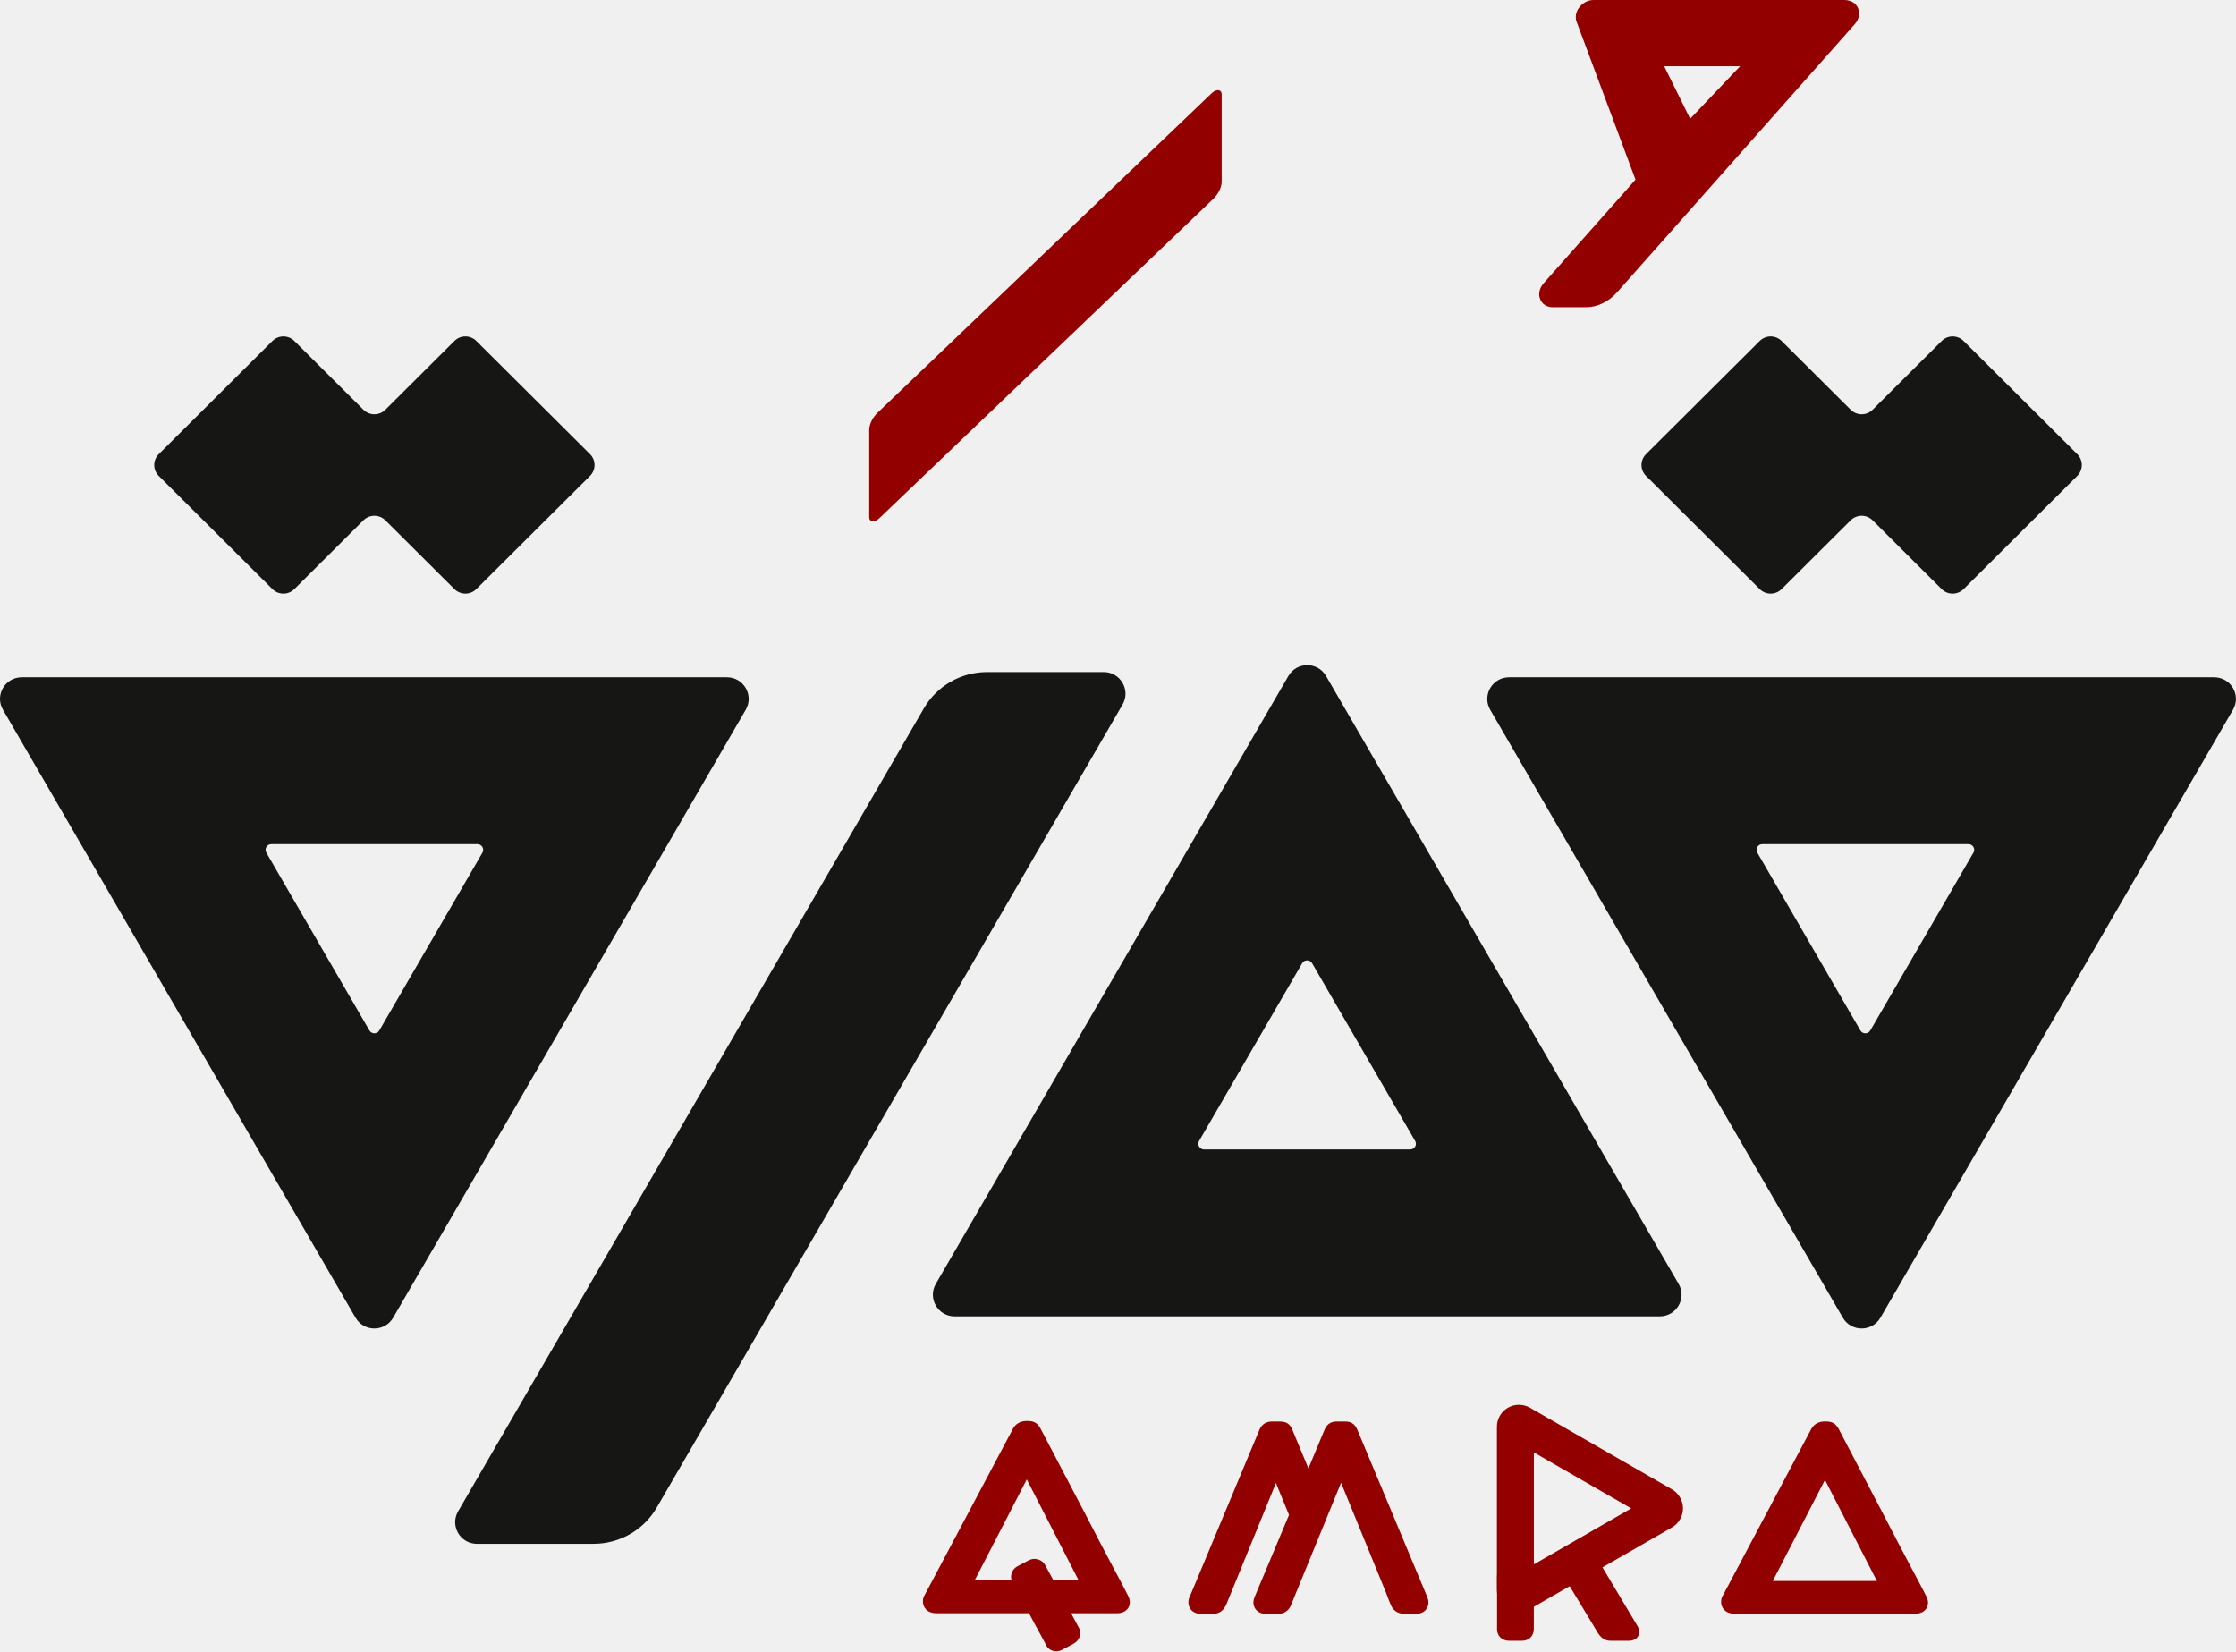
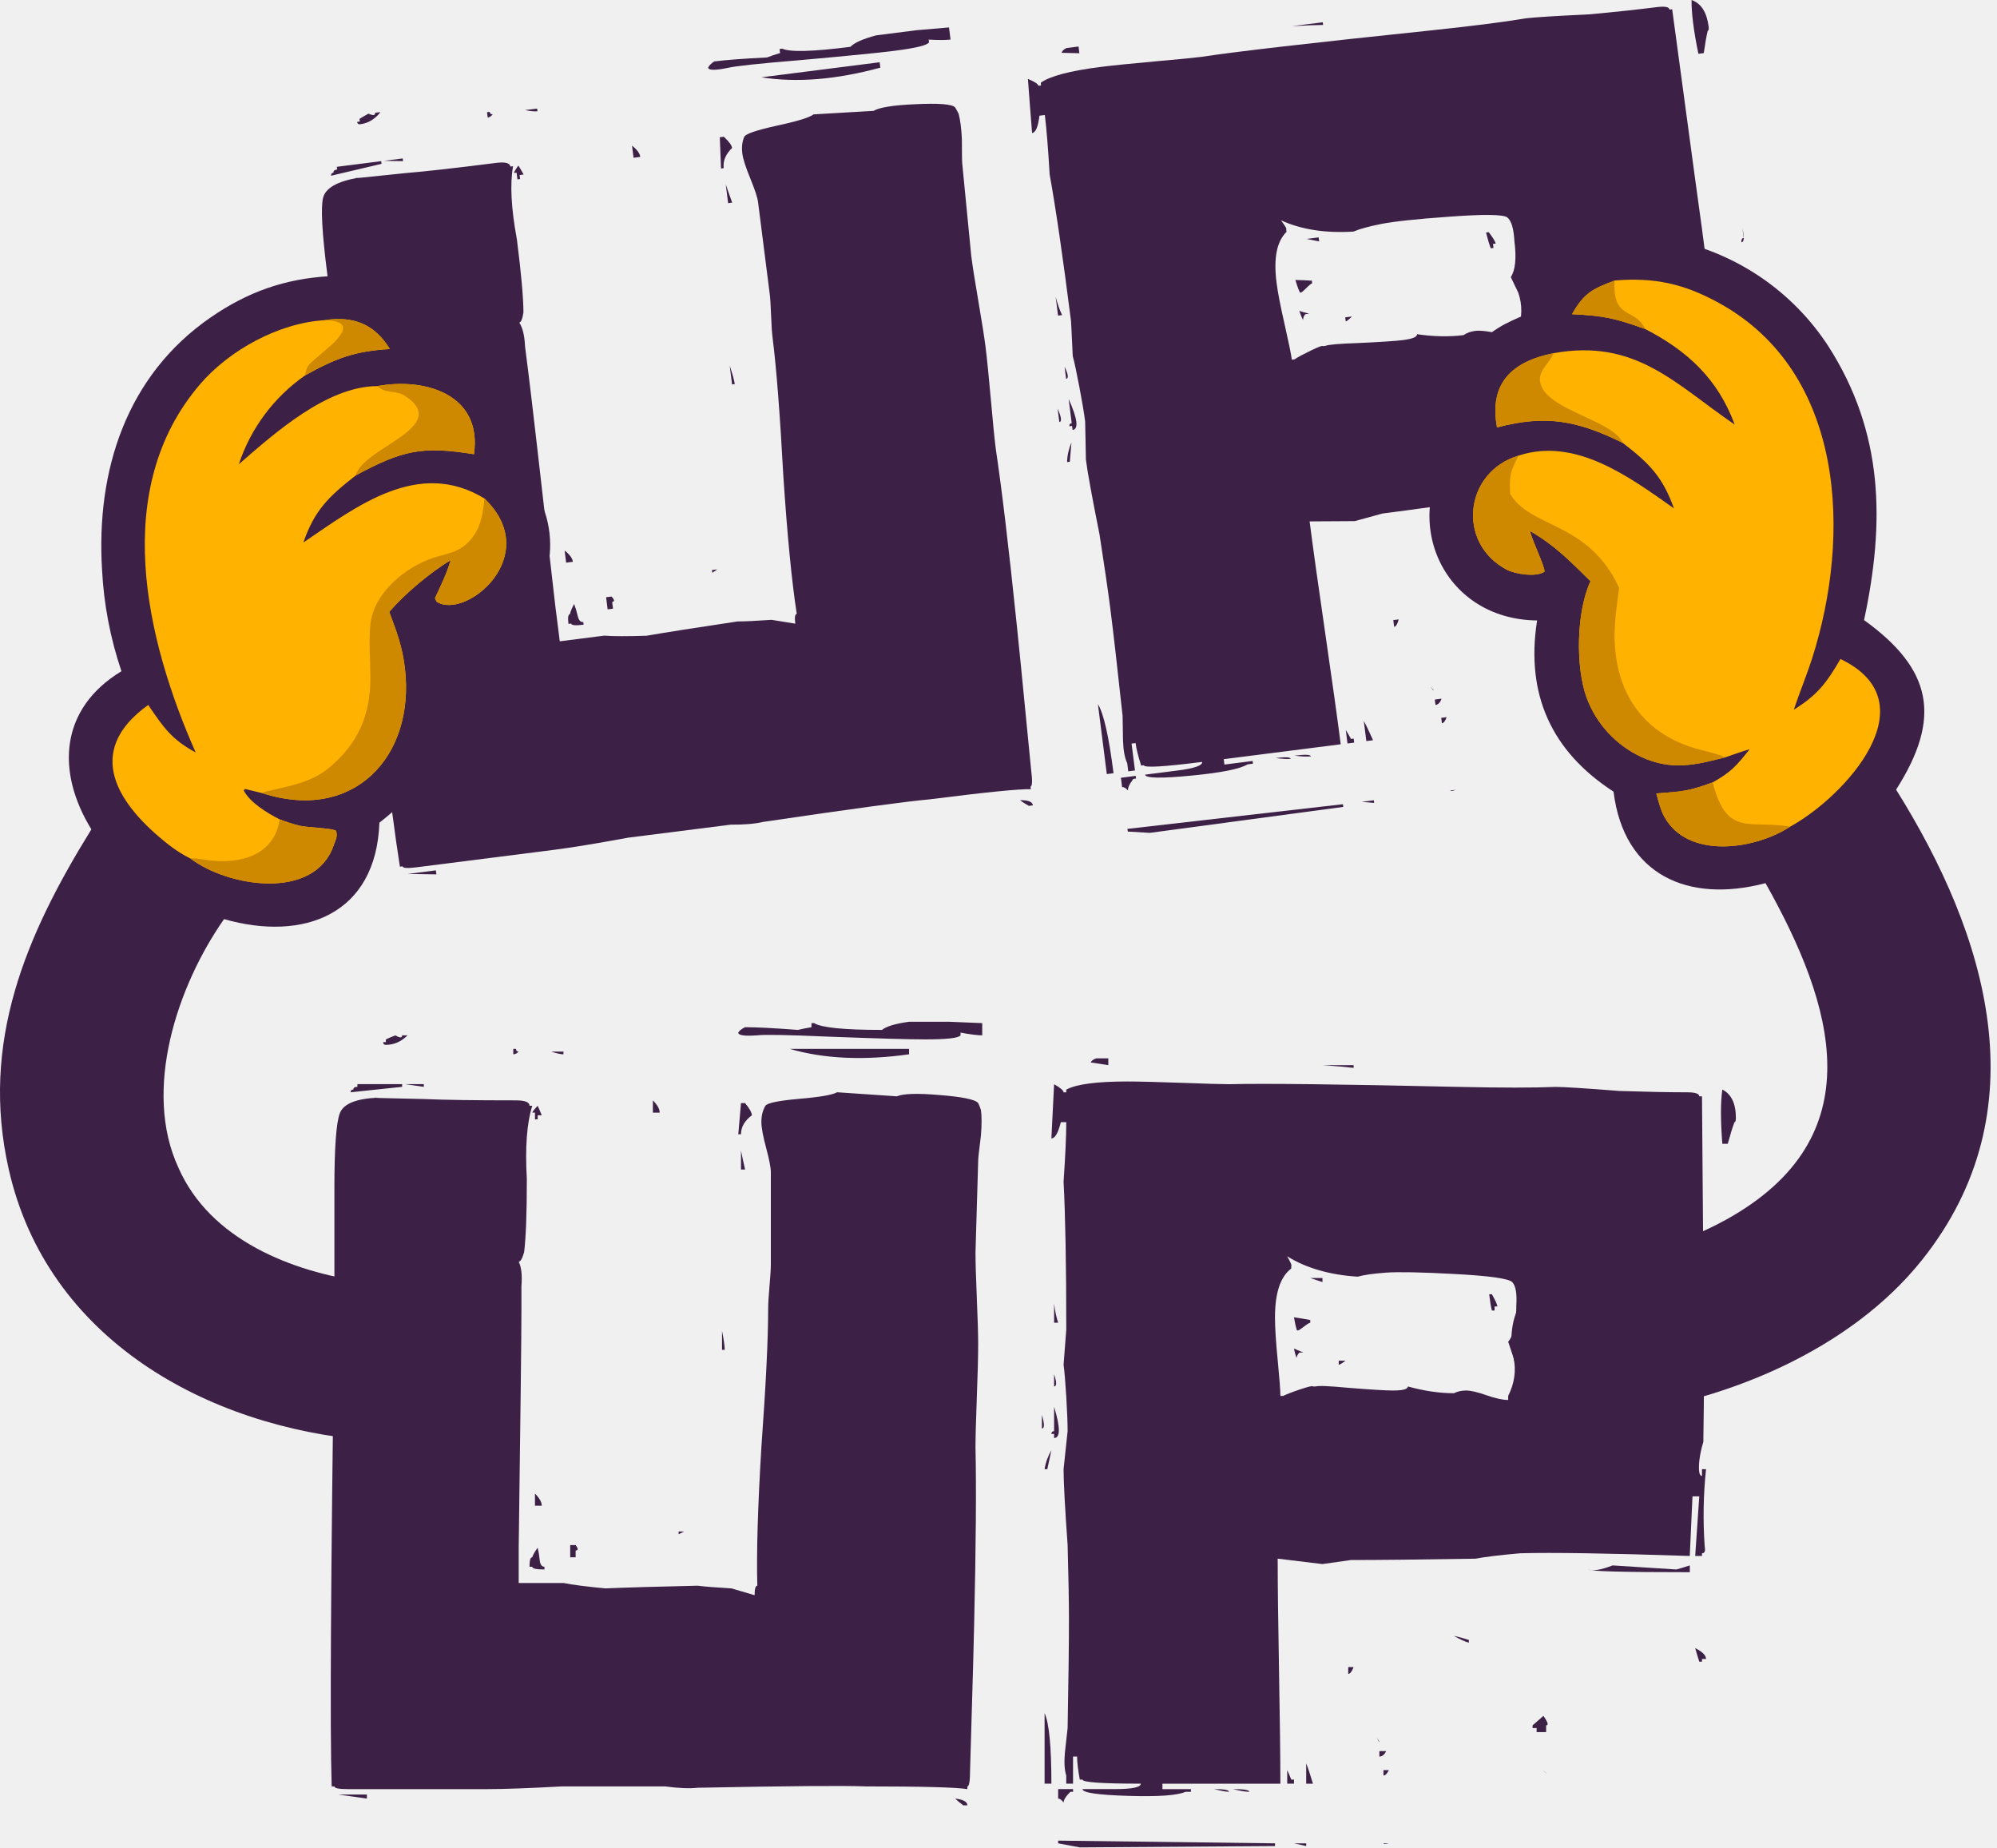
- <svg xmlns="http://www.w3.org/2000/svg" width="130" height="96" viewBox="0 0 130 96" fill="none">
-   <g clip-path="url(#clip0_1_2)">
-     <path d="M108.047 0.531C107.968 0.294 107.779 0.116 107.534 0.049C107.443 0.015 107.352 0 107.258 0H92.645C92.335 0 92.027 0.159 91.821 0.425C91.636 0.664 91.572 0.95 91.642 1.21L95.089 10.444L89.745 16.469C89.492 16.755 89.42 17.121 89.558 17.425C89.679 17.694 89.949 17.861 90.264 17.861H92.222C92.864 17.861 93.533 17.539 94.009 17L107.832 1.409C108.064 1.148 108.144 0.821 108.047 0.531ZM101.169 3.851L98.265 6.905L96.756 3.851H101.169Z" fill="#930000" />
-     <path d="M50.536 30.062V24.99C50.536 24.669 50.729 24.273 51.029 23.988L70.445 5.421C70.722 5.156 71.028 5.192 71.028 5.493V10.564C71.028 10.886 70.834 11.281 70.535 11.567L51.118 30.134C50.842 30.398 50.536 30.362 50.536 30.062Z" fill="#930000" />
-     <path d="M128.734 39.376H87.737C86.762 39.376 86.155 40.423 86.639 41.263L107.139 76.606C107.624 77.445 108.841 77.445 109.328 76.606L129.826 41.263C130.312 40.423 129.707 39.376 128.732 39.376H128.734ZM114.733 49.575L108.739 59.91C108.61 60.13 108.291 60.13 108.163 59.91L102.172 49.575C102.042 49.355 102.202 49.078 102.461 49.078H114.448C114.703 49.078 114.862 49.355 114.737 49.575H114.733Z" fill="#161614" />
-     <path d="M42.263 39.376H1.266C0.291 39.376 -0.317 40.423 0.172 41.263L20.67 76.606C21.157 77.445 22.372 77.445 22.859 76.606L43.357 41.263C43.843 40.423 43.238 39.376 42.263 39.376ZM28.047 49.575L22.053 59.91C21.924 60.13 21.605 60.13 21.478 59.91L15.486 49.575C15.357 49.355 15.516 49.078 15.775 49.078H27.758C28.015 49.078 28.174 49.355 28.049 49.575H28.047Z" fill="#161614" />
-     <path d="M77.095 39.3C76.609 38.461 75.391 38.461 74.907 39.3L54.407 74.643C53.922 75.483 54.53 76.53 55.501 76.53H96.499C97.472 76.53 98.082 75.483 97.594 74.643L77.095 39.3ZM81.99 66.828H70.003C69.749 66.828 69.587 66.551 69.715 66.331L75.708 56C75.833 55.778 76.156 55.778 76.284 56L82.275 66.331C82.405 66.551 82.245 66.828 81.986 66.828H81.99Z" fill="#161614" />
-     <path d="M102.308 34.248C102.661 34.599 103.23 34.599 103.583 34.248L107.598 30.25C107.951 29.899 108.52 29.899 108.873 30.25L112.888 34.248C113.241 34.599 113.811 34.599 114.163 34.248L120.771 27.67C121.123 27.319 121.123 26.752 120.771 26.401L114.163 19.823C113.811 19.472 113.241 19.472 112.888 19.823L108.873 23.821C108.52 24.172 107.951 24.172 107.598 23.821L103.583 19.823C103.23 19.472 102.661 19.472 102.308 19.823L95.701 26.401C95.348 26.752 95.348 27.319 95.701 27.67L102.308 34.248Z" fill="#161614" />
-     <path d="M15.839 34.248C16.192 34.599 16.761 34.599 17.114 34.248L21.129 30.25C21.482 29.899 22.051 29.899 22.404 30.25L26.419 34.248C26.772 34.599 27.341 34.599 27.694 34.248L34.302 27.67C34.654 27.319 34.654 26.752 34.302 26.401L27.694 19.823C27.341 19.472 26.772 19.472 26.419 19.823L22.404 23.821C22.051 24.172 21.482 24.172 21.129 23.821L17.114 19.823C16.761 19.472 16.192 19.472 15.839 19.823L9.231 26.401C8.879 26.752 8.879 27.319 9.231 27.67L15.839 34.248Z" fill="#161614" />
-     <path d="M64.171 39.072H57.388C55.873 39.072 54.473 39.875 53.714 41.182L26.634 87.866C26.147 88.706 26.755 89.754 27.728 89.754H34.512C36.027 89.754 37.427 88.951 38.185 87.644L65.266 40.96C65.752 40.121 65.144 39.072 64.171 39.072Z" fill="#161614" />
-     <path d="M62.782 95.12C62.722 95.317 62.595 95.469 62.408 95.566L61.766 95.909C61.537 96.034 61.335 96.011 61.206 95.972C61.061 95.928 60.94 95.837 60.857 95.715L60.81 95.628C60.802 95.613 60.797 95.598 60.789 95.579L60.285 94.642C60.285 94.642 60.283 94.642 60.281 94.642L59.253 92.73C59.253 92.73 59.257 92.73 59.259 92.73L58.875 92.003C58.781 91.85 58.756 91.66 58.811 91.478C58.866 91.294 58.985 91.148 59.157 91.057L59.803 90.717C59.973 90.624 60.164 90.605 60.349 90.662C60.581 90.732 60.7 90.876 60.764 90.987L61.161 91.724L62.189 93.635L62.759 94.697C62.827 94.875 62.809 95.023 62.78 95.122L62.782 95.12Z" fill="#930000" />
-     <path d="M78.91 83.118C78.838 82.93 78.729 82.798 78.578 82.722C78.472 82.669 78.347 82.644 78.196 82.644H77.737C77.584 82.644 77.459 82.669 77.35 82.724C77.216 82.792 77.112 82.906 77.023 83.086L76.071 85.372L75.124 83.094C75.09 83.018 74.988 82.788 74.741 82.695C74.646 82.661 74.539 82.644 74.406 82.644H73.947C73.626 82.644 73.367 82.805 73.237 83.09L69.175 92.821C69.12 92.921 69.094 93.033 69.094 93.166C69.094 93.481 69.319 93.822 69.81 93.822H70.543C70.704 93.822 70.849 93.781 70.97 93.699C71.081 93.625 71.172 93.521 71.246 93.38C71.295 93.289 71.344 93.177 71.393 93.045C71.435 92.935 71.493 92.794 71.569 92.614L74.183 86.216C74.246 86.375 74.308 86.531 74.372 86.686C74.559 87.147 74.75 87.61 74.943 88.075L72.927 92.885C72.889 92.993 72.872 93.081 72.872 93.166C72.872 93.481 73.097 93.822 73.588 93.822H74.321C74.474 93.822 74.614 93.786 74.735 93.712C74.865 93.635 74.969 93.515 75.043 93.358C75.081 93.278 75.124 93.174 75.173 93.043C75.213 92.933 75.27 92.792 75.347 92.612L77.969 86.204L80.584 92.597C80.724 92.976 80.822 93.227 80.886 93.361C81.019 93.648 81.291 93.82 81.617 93.82H82.35C82.832 93.82 83.051 93.479 83.051 93.164C83.051 93.081 83.034 92.993 82.993 92.876L78.912 83.116L78.91 83.118Z" fill="#930000" />
-     <path d="M87.036 94.706C87.036 95.11 87.325 95.391 87.74 95.391H88.487C88.893 95.391 89.176 95.11 89.176 94.706V91.586H87.038V94.706H87.036Z" fill="#930000" />
-     <path d="M92.958 90.768L90.882 91.588L92.921 94.968C92.981 95.057 93.051 95.137 93.128 95.207C93.263 95.327 93.436 95.391 93.629 95.391H94.706C95.182 95.391 95.307 95.055 95.307 94.877C95.307 94.754 95.263 94.648 95.208 94.541L92.953 90.766L92.958 90.768Z" fill="#930000" />
-     <path d="M112.07 93.007C112.056 92.948 112.032 92.885 111.99 92.796C111.739 92.303 111.469 91.791 111.191 91.275C110.949 90.818 110.675 90.3 110.371 89.721C110.067 89.141 109.759 88.549 109.444 87.936C108.695 86.508 107.849 84.89 106.889 83.056C106.806 82.919 106.723 82.824 106.629 82.76C106.508 82.678 106.362 82.642 106.139 82.642H106.086C105.741 82.642 105.465 82.796 105.306 83.078L100.171 92.754C100.098 92.859 100.064 92.988 100.064 93.134C100.064 93.449 100.275 93.82 100.865 93.82H111.327C111.892 93.82 112.094 93.475 112.094 93.179C112.094 93.124 112.087 93.067 112.073 93.005L112.07 93.007ZM103.069 91.914L106.103 86.038L109.122 91.914H103.066H103.069Z" fill="#930000" />
-     <path d="M65.665 92.98C65.65 92.921 65.627 92.857 65.584 92.768C65.334 92.276 65.064 91.764 64.785 91.248C64.543 90.791 64.269 90.273 63.965 89.693C63.661 89.114 63.353 88.522 63.039 87.908C62.289 86.481 61.443 84.863 60.483 83.029C60.4 82.891 60.317 82.796 60.224 82.733C60.103 82.65 59.956 82.614 59.733 82.614H59.68C59.336 82.614 59.06 82.769 58.9 83.05L53.765 92.726C53.693 92.832 53.659 92.961 53.659 93.107C53.659 93.422 53.869 93.792 54.46 93.792H64.921C65.487 93.792 65.688 93.447 65.688 93.151C65.688 93.096 65.682 93.039 65.667 92.978L65.665 92.98ZM56.663 91.884L59.697 86.009L62.716 91.884H56.661H56.663Z" fill="#930000" />
-     <path d="M88.313 93.714C88.092 93.714 87.871 93.657 87.672 93.544C87.276 93.318 87.03 92.893 87.03 92.438V82.949C87.03 82.494 87.276 82.071 87.669 81.843C88.065 81.614 88.555 81.616 88.951 81.843L97.207 86.588C97.602 86.817 97.848 87.24 97.848 87.695C97.848 88.149 97.602 88.572 97.207 88.801L88.953 93.544C88.755 93.659 88.534 93.716 88.311 93.716L88.313 93.714ZM89.178 84.44V90.95L94.84 87.695L89.178 84.44Z" fill="#930000" />
-   </g>
-   <defs>
-     <clipPath id="clip0_1_2">
-       <rect width="130" height="96" fill="white" />
-     </clipPath>
-   </defs>
+ <svg xmlns="http://www.w3.org/2000/svg" width="307" height="284" viewBox="0 0 307 284" fill="none">
+   <path d="M128.708 167.881L137.875 168.503C138.844 168.086 141.002 168.016 144.336 168.297C147.945 168.578 149.963 168.995 150.38 169.547C150.516 169.828 150.656 170.17 150.797 170.586C150.932 171.56 150.932 172.881 150.797 174.547C150.516 176.771 150.38 178.021 150.38 178.297C150.099 187.881 149.963 192.61 149.963 192.47C149.963 194.001 150.034 196.36 150.169 199.553C150.305 202.751 150.375 205.11 150.375 206.637C150.375 208.444 150.305 211.155 150.169 214.764C150.029 218.379 149.963 220.944 149.963 222.475C150.099 228.59 150.034 237.616 149.758 249.564C149.758 250.398 149.552 257.898 149.13 272.07C149.13 273.737 148.99 274.57 148.713 274.57V274.987C147.047 274.71 141.836 274.57 133.086 274.57C129.752 274.434 121.137 274.505 107.247 274.776C105.997 274.916 104.33 274.846 102.246 274.57H86.413C81.272 274.851 77.452 274.987 74.952 274.987H53.49C52.1 274.987 51.407 274.851 51.407 274.57H50.99C50.709 265.96 50.85 241.994 51.407 202.681V182.675C51.407 176.425 51.683 172.569 52.24 171.109C52.792 169.653 54.74 168.855 58.074 168.714C56.266 168.714 58.626 168.784 65.157 168.92C68.35 169.06 73.074 169.126 79.324 169.126C80.71 169.126 81.408 169.407 81.408 169.959H81.824C80.991 172.6 80.71 176.35 80.991 181.209C80.991 186.49 80.85 190.241 80.574 192.459C80.293 193.433 80.017 193.92 79.741 193.92C80.158 194.754 80.293 196.004 80.158 197.67V201.631C80.158 205.246 80.017 217.33 79.741 237.887V243.304H86.619C88.004 243.585 90.163 243.861 93.08 244.137C96.132 244.002 100.856 243.861 107.252 243.721C108.361 243.861 110.098 244.002 112.463 244.137L116.007 245.182C116.007 244.213 116.142 243.721 116.424 243.721C116.283 238.721 116.494 231.637 117.046 222.465C117.739 212.882 118.09 205.798 118.09 201.21C118.09 200.376 118.16 199.197 118.296 197.665C118.432 196.139 118.502 195.03 118.502 194.332V180.16C118.502 179.467 118.256 178.217 117.774 176.41C117.287 174.608 117.046 173.282 117.046 172.449C117.046 171.48 117.252 170.647 117.674 169.949C117.95 169.532 119.616 169.186 122.674 168.905C126.007 168.629 128.02 168.282 128.718 167.866L128.708 167.881ZM52.024 275.82H56.402V276.442C55.428 276.307 53.967 276.096 52.024 275.82ZM54.941 166.631H61.819V167.047L53.902 167.881C53.902 167.604 54.038 167.464 54.319 167.464C54.319 167.188 54.529 167.047 54.946 167.047V166.631H54.941ZM60.78 159.13C61.472 159.547 61.819 159.547 61.819 159.13H62.652C61.678 160.104 60.569 160.591 59.319 160.591C59.038 160.591 58.902 160.456 58.902 160.175H59.319V159.758C59.595 159.622 60.082 159.411 60.78 159.135V159.13ZM62.235 166.631H65.152V167.047L62.235 166.631ZM78.907 161.214H79.324C79.324 161.495 79.46 161.63 79.741 161.63C79.46 161.912 79.184 162.047 78.907 162.047V161.214ZM82.658 237.892C82.793 238.45 82.899 239.072 82.969 239.77C83.039 240.468 83.28 240.809 83.697 240.809V241.226C82.447 241.226 81.819 241.09 81.819 240.809H81.403C81.403 239.84 81.538 239.353 81.819 239.353C81.955 238.937 82.236 238.45 82.653 237.892H82.658ZM82.658 169.964C82.793 170.245 83.004 170.727 83.285 171.42H82.658V172.042H82.241V171.003H81.824C81.96 170.727 82.241 170.381 82.658 169.964ZM82.241 229.559C82.934 230.257 83.285 230.879 83.285 231.431H82.241V229.559ZM84.741 161.63H86.619V162.047C86.202 162.047 85.574 161.912 84.741 161.63ZM87.658 237.476H88.491C88.908 238.033 88.908 238.309 88.491 238.309V239.353H87.658V237.476ZM100.369 169.131C101.062 169.828 101.413 170.451 101.413 171.008H100.369V169.131ZM104.325 235.392H105.158L104.325 235.809V235.392ZM110.997 204.553C111.273 205.944 111.413 206.918 111.413 207.47H110.997V204.553ZM124.747 157.253H125.164C126.273 157.951 129.747 158.297 135.581 158.297C136.273 157.745 137.664 157.328 139.747 157.047H145.998L150.998 157.253V159.13C150.3 159.13 149.19 158.995 147.664 158.714V159.13C147.383 159.547 145.581 159.753 142.247 159.753C139.747 159.753 134.813 159.617 127.453 159.336C121.203 159.06 117.518 158.99 116.408 159.13C114.461 159.271 113.492 159.13 113.492 158.714C113.627 158.438 113.979 158.161 114.536 157.88C116.338 157.88 119.049 158.021 122.664 158.297C123.216 158.161 123.914 158.021 124.747 157.88V157.253ZM113.913 169.547H114.541C115.234 170.381 115.58 171.003 115.58 171.42C114.466 172.253 113.913 173.227 113.913 174.337H113.497L113.913 169.542V169.547ZM113.913 176.842C114.049 177.539 114.26 178.508 114.541 179.758H113.913V176.842ZM121.414 161.214H139.752V162.047C132.804 163.021 126.695 162.745 121.414 161.214ZM146.836 276.442C148.086 276.583 148.713 276.929 148.713 277.482H148.091C147.534 277.065 147.117 276.719 146.841 276.442H146.836Z" fill="#3D2046" />
+   <path d="M160.17 217.475C160.586 218.866 160.586 219.559 160.17 219.559V217.475ZM161.63 222.892L161.003 225.809H160.586C160.727 224.84 161.073 223.866 161.63 222.892ZM160.586 263.315C161.284 264.846 161.63 268.455 161.63 274.148H160.586V263.315ZM262.065 237.686C261.783 233.66 261.859 229.699 262.27 225.809H261.648V226.853C261.231 226.853 261.091 226.09 261.231 224.559C261.367 223.449 261.578 222.475 261.854 221.642C261.989 214.418 261.989 205.462 261.854 194.764C261.713 178.373 261.648 169.623 261.648 168.508H261.231C261.231 168.091 260.604 167.886 259.354 167.886C256.572 167.886 253.104 167.815 248.937 167.68C243.656 167.263 240.392 167.057 239.142 167.057C235.809 167.198 230.874 167.198 224.348 167.057C206.009 166.641 194.201 166.505 188.925 166.641C187.811 166.641 185.451 166.57 181.842 166.435C177.951 166.299 175.105 166.224 173.297 166.224C168.573 166.224 165.446 166.641 163.92 167.474V167.891H163.503C163.503 167.615 163.016 167.198 162.047 166.641C161.912 169.141 161.771 171.922 161.63 174.974C162.188 174.974 162.67 174.141 163.086 172.474H163.92C163.92 174.557 163.779 177.615 163.503 181.641C163.779 186.782 163.92 194.352 163.92 204.352C163.92 204.493 163.779 206.3 163.503 209.769C163.643 210.743 163.779 212.375 163.92 214.664C164.055 216.953 164.125 218.725 164.125 219.975L163.503 225.809C163.503 227.757 163.709 231.642 164.125 237.476C164.261 242.34 164.331 246.161 164.331 248.937C164.331 252.687 164.261 258.244 164.125 265.604C163.985 266.854 163.844 268.104 163.709 269.354C163.573 270.885 163.644 272.06 163.915 272.898V274.148H164.959V269.981H165.581C165.581 270.815 165.717 271.995 165.998 273.526H166.415C166.415 273.942 169.402 274.148 175.376 274.148C175.376 274.705 174.055 274.982 171.415 274.982H166.415C166.415 275.539 168.774 275.885 173.498 276.026C178.082 276.166 180.998 275.955 182.248 275.403H183.082V274.987H178.704V274.153H196.832C196.832 270.268 196.762 264.499 196.626 256.859C196.486 249.218 196.42 243.455 196.42 239.564L203.298 240.397C204.267 240.262 205.728 240.051 207.676 239.775C211.978 239.775 218.369 239.705 226.848 239.569C228.233 239.293 230.528 239.017 233.726 238.736C238.585 238.6 247.27 238.736 259.77 239.152L260.187 229.986H261.231C261.091 231.933 260.885 234.986 260.604 239.152H261.648V238.736C262.065 238.736 262.2 238.389 262.065 237.692V237.686ZM162.047 216.225C163.021 219.423 163.021 221.019 162.047 221.019V220.392H161.63C161.63 220.116 161.771 219.975 162.047 219.975V216.225ZM162.047 200.386C162.188 201.501 162.393 202.47 162.67 203.303H162.047V200.386ZM162.047 211.22C162.464 212.47 162.464 213.098 162.047 213.098V211.22ZM162.67 274.982H164.964V275.398H164.547C163.849 276.096 163.503 276.648 163.503 277.065C163.227 276.648 162.951 276.442 162.67 276.442V274.982ZM162.67 282.903L196.009 283.32V283.737L166.003 283.943L162.67 283.32V282.903ZM168.508 162.67H170.381V163.714L167.675 163.297C167.81 163.021 168.091 162.815 168.508 162.675V162.67ZM176.425 274.148V274.565C176.561 274.289 176.842 274.219 177.258 274.359C177.258 274.224 176.977 274.153 176.425 274.153V274.148ZM186.636 274.982C188.162 274.982 188.93 275.122 188.93 275.398C188.514 275.398 187.751 275.263 186.636 274.982ZM189.553 274.982C191.219 274.982 192.053 275.122 192.053 275.398C191.496 275.398 190.662 275.263 189.553 274.982ZM233.103 200.803C233.103 203.444 232.686 205.251 231.853 206.22C232.129 207.053 232.405 207.887 232.686 208.72C233.103 210.668 232.822 212.611 231.853 214.553V215.176C231.02 215.176 229.905 214.935 228.52 214.448C227.129 213.961 226.09 213.72 225.392 213.72C224.694 213.72 224.072 213.861 223.514 214.137C221.29 214.137 218.931 213.79 216.431 213.098C216.431 213.514 215.668 213.72 214.137 213.72C213.022 213.72 210.733 213.585 207.259 213.303C204.342 213.027 202.676 212.957 202.259 213.098H201.842C201.842 212.962 201.22 213.098 199.965 213.514C198.715 213.931 197.811 214.277 197.254 214.558H196.837C196.837 213.725 196.697 211.883 196.42 209.036C196.139 206.19 196.004 204.001 196.004 202.475C196.004 198.725 196.837 196.225 198.504 194.975V194.558C198.639 194.558 198.434 194.071 197.881 193.097C200.798 194.904 204.408 195.949 208.715 196.225C209.684 195.949 211.145 195.743 213.092 195.602C215.035 195.467 218.509 195.537 223.509 195.808C228.926 196.089 231.913 196.506 232.47 197.058C233.023 197.615 233.234 198.865 233.093 200.808L233.103 200.803ZM197.886 272.065C198.022 272.346 198.233 272.828 198.509 273.526H198.925V274.148H197.886V272.065ZM198.925 202.47C199.894 202.61 200.728 202.751 201.426 202.886V203.303C201.285 203.303 200.903 203.549 200.281 204.031C199.658 204.518 199.342 204.623 199.342 204.342C199.202 203.926 199.061 203.303 198.925 202.47ZM198.925 207.264C199.202 207.405 199.689 207.61 200.381 207.887H199.759C199.478 208.168 199.342 208.444 199.342 208.72C199.202 208.444 199.061 207.957 198.925 207.259V207.264ZM198.925 283.32H200.803V283.737L198.925 283.32ZM200.803 271.026C201.079 271.723 201.426 272.763 201.842 274.153H200.803V271.026ZM201.431 196.43H203.303V197.053C202.886 196.917 202.264 196.707 201.431 196.43ZM203.303 163.714H208.097V164.131C206.983 163.995 205.386 163.854 203.303 163.714ZM205.803 209.137H206.847C206.29 209.553 205.944 209.759 205.803 209.759V209.137ZM207.264 256.231H208.097C207.816 256.929 207.54 257.275 207.264 257.275V256.231ZM211.637 267.065C211.913 267.622 212.053 267.828 212.053 267.687L211.637 267.065ZM212.053 269.148H213.098C212.816 269.705 212.47 269.981 212.053 269.981V269.148ZM212.681 272.065H213.514C213.233 272.622 212.957 272.898 212.681 272.898V272.065ZM212.681 283.32H213.514C212.957 283.456 212.681 283.456 212.681 283.32ZM223.514 251.437C224.207 251.577 224.975 251.783 225.809 252.059V252.476C225.251 252.34 224.488 251.989 223.514 251.437ZM228.931 198.926H229.348C229.9 199.899 230.181 200.522 230.181 200.803H229.765V201.426H229.348C229.207 200.873 229.067 200.04 228.931 198.926ZM237.27 263.731C237.963 264.705 238.103 265.187 237.686 265.187V266.226H236.226V265.604H235.603V265.187L237.27 263.731ZM237.27 272.065C237.546 272.482 237.686 272.622 237.686 272.482C237.546 272.482 237.405 272.346 237.27 272.065ZM247.898 240.603L257.692 241.226C258.244 241.09 258.942 240.879 259.775 240.603V241.647C249.635 241.647 244.424 241.512 244.147 241.231C244.84 241.512 246.09 241.301 247.898 240.608V240.603ZM260.604 253.314C261.713 253.872 262.27 254.429 262.27 254.981H261.648V255.398H261.231C261.091 254.981 260.885 254.288 260.604 253.314ZM264.775 167.464C266.161 168.162 266.859 169.618 266.859 171.842C266.859 172.258 266.789 172.469 266.648 172.469C266.367 173.167 266.025 174.276 265.609 175.802H264.775C264.494 172.193 264.494 169.412 264.775 167.469V167.464ZM268.109 203.303C268.244 204.694 268.109 205.387 267.692 205.387C267.692 204.97 267.828 204.764 268.109 204.764V203.308V203.303Z" fill="#3D2046" />
+   <path d="M125.118 17.576L134.29 17.039C135.199 16.501 137.328 16.165 140.671 16.02C144.291 15.844 146.339 15.999 146.821 16.496C146.992 16.757 147.172 17.084 147.368 17.48C147.624 18.429 147.795 19.734 147.87 21.406C147.87 23.65 147.895 24.905 147.93 25.181C148.864 34.725 149.321 39.429 149.306 39.288C149.497 40.804 149.863 43.139 150.405 46.291C150.942 49.444 151.314 51.778 151.505 53.294C151.731 55.087 152.002 57.782 152.323 61.382C152.639 64.987 152.895 67.542 153.091 69.058C154 75.107 155.069 84.068 156.299 95.956C156.404 96.784 157.142 104.25 158.518 118.356C158.729 120.013 158.694 120.856 158.423 120.892L158.473 121.303C156.786 121.238 151.6 121.755 142.915 122.859C139.592 123.146 131.052 124.3 117.312 126.328C116.087 126.625 114.425 126.765 112.322 126.75C110.118 127.031 108.532 127.232 107.568 127.353C104.947 127.684 101.293 128.151 96.614 128.743C91.548 129.672 87.778 130.289 85.298 130.601L64.008 133.306C62.627 133.482 61.924 133.432 61.889 133.156L61.477 133.206C60.112 124.697 57.23 100.911 52.823 61.839C52.421 58.671 51.578 52.054 50.297 41.994C49.509 35.794 49.298 31.933 49.665 30.417C50.031 28.901 51.859 27.862 55.152 27.305C53.36 27.531 55.709 27.305 62.205 26.617C65.393 26.356 70.087 25.824 76.287 25.036C77.662 24.86 78.391 25.051 78.461 25.598L78.872 25.548C78.38 28.274 78.576 32.029 79.465 36.813C80.132 42.054 80.464 45.789 80.469 48.028C80.313 49.027 80.102 49.544 79.826 49.58C80.348 50.353 80.639 51.578 80.715 53.249L81.212 57.175C81.669 60.76 83.054 72.768 85.374 93.195L85.926 97.532L86.056 98.567C86.332 98.531 88.607 98.24 92.879 97.698C94.289 97.804 96.463 97.804 99.39 97.713C102.402 97.191 107.071 96.458 113.391 95.514C114.511 95.514 116.248 95.434 118.612 95.268L122.257 95.856C122.136 94.892 122.207 94.395 122.488 94.355C121.72 89.41 121.032 82.356 120.425 73.189C119.903 63.596 119.355 56.523 118.778 51.974C118.673 51.146 118.592 49.971 118.537 48.435C118.482 46.904 118.412 45.794 118.321 45.102C117.814 41.105 117.217 36.422 116.534 31.045C116.444 30.357 116.047 29.147 115.339 27.415C114.626 25.688 114.22 24.408 114.114 23.58C113.994 22.616 114.094 21.763 114.42 21.02C114.641 20.573 116.253 20.021 119.25 19.353C122.523 18.66 124.476 18.058 125.113 17.556L125.118 17.576ZM51.783 25.638L58.606 24.77L58.656 25.181L50.905 27.009C50.87 26.733 50.99 26.577 51.266 26.542C51.231 26.266 51.422 26.1 51.834 26.05L51.783 25.638ZM56.628 17.465C57.366 17.792 57.712 17.746 57.662 17.335L58.49 17.229C57.647 18.319 56.608 18.941 55.368 19.097C55.092 19.132 54.936 19.012 54.901 18.735L55.313 18.685L55.262 18.273C55.518 18.103 55.975 17.837 56.633 17.47L56.628 17.465ZM59.017 24.72L61.909 24.353L61.959 24.765L59.013 24.72H59.017ZM62.662 134.326L67.005 133.773L67.085 134.391C66.101 134.381 64.63 134.356 62.667 134.321L62.662 134.326ZM74.871 17.244L75.283 17.194C75.318 17.47 75.469 17.591 75.75 17.556C75.509 17.867 75.248 18.038 74.977 18.073L74.871 17.244ZM79.696 25.452C79.866 25.713 80.138 26.17 80.499 26.823L79.876 26.903L79.957 27.521L79.545 27.571L79.415 26.537L79.003 26.587C79.103 26.296 79.339 25.914 79.696 25.447V25.452ZM80.715 16.923L82.577 16.687L82.627 17.099C82.216 17.149 81.578 17.099 80.715 16.923ZM86.799 84.621C87.572 85.223 87.999 85.8 88.069 86.347L87.035 86.478L86.799 84.615V84.621ZM88.265 92.839C88.471 93.376 88.652 93.983 88.812 94.661C88.968 95.344 89.254 95.655 89.666 95.605L89.716 96.016C88.476 96.172 87.838 96.117 87.803 95.841L87.392 95.891C87.271 94.927 87.341 94.425 87.623 94.39C87.708 93.958 87.924 93.441 88.265 92.839ZM93.175 91.794L94.003 91.689C94.485 92.191 94.52 92.462 94.109 92.517L94.239 93.552L93.411 93.657L93.175 91.794ZM97.161 22.39C97.939 22.992 98.361 23.57 98.431 24.117L97.397 24.248L97.161 22.385V22.39ZM119.847 7.535L120.259 7.48C121.449 8.032 124.938 7.937 130.726 7.199C131.344 6.561 132.669 5.974 134.702 5.432C136.218 5.241 138.286 4.975 140.902 4.644L145.892 4.217L146.128 6.079C145.435 6.17 144.321 6.17 142.77 6.09L142.82 6.501C142.594 6.948 140.832 7.385 137.523 7.806C135.043 8.123 130.134 8.61 122.794 9.262C116.559 9.774 112.894 10.171 111.815 10.447C109.902 10.834 108.923 10.813 108.868 10.402C108.969 10.111 109.28 9.789 109.797 9.443C111.584 9.217 114.29 9.011 117.909 8.831C118.442 8.625 119.114 8.399 119.923 8.153L119.842 7.535H119.847ZM109.445 87.623L110.274 87.517L109.501 88.034L109.45 87.623H109.445ZM110.65 21.095L111.273 21.015C112.066 21.753 112.488 22.33 112.543 22.741C111.544 23.71 111.117 24.745 111.258 25.844L110.846 25.894L110.655 21.085L110.65 21.095ZM111.569 28.329C111.795 29.002 112.121 29.941 112.558 31.145L111.935 31.226L111.569 28.334V28.329ZM112.171 56.191C112.623 57.536 112.884 58.485 112.955 59.033L112.543 59.083L112.176 56.191H112.171ZM117.041 11.883L135.229 9.569L135.335 10.397C128.567 12.239 122.468 12.736 117.041 11.883ZM156.796 122.985C158.056 122.965 158.719 123.231 158.789 123.783L158.172 123.863C157.564 123.522 157.107 123.231 156.801 122.99L156.796 122.985Z" fill="#3D2046" />
+   <path d="M265.93 71.086L265.98 71.498L264.946 71.628C264.695 67.462 264.514 64.404 264.409 62.456L263.375 62.587L264.118 71.734C251.663 72.898 243.033 73.857 238.229 74.605C235.091 75.288 232.852 75.85 231.512 76.302C223.123 77.512 216.792 78.385 212.52 78.928C210.623 79.45 209.202 79.841 208.258 80.097L201.33 80.138C201.822 83.998 202.615 89.711 203.72 97.266C204.819 104.832 205.617 110.54 206.109 114.395L188.127 116.685L188.232 117.513L192.57 116.961L192.62 117.377L191.792 117.483C190.622 118.191 187.756 118.768 183.187 119.205C178.483 119.667 176.099 119.616 176.028 119.064C177.68 118.853 179.337 118.642 180.988 118.432C183.604 118.1 184.879 117.658 184.809 117.106C178.88 117.859 175.893 118.03 175.843 117.618L175.431 117.669C174.959 116.188 174.678 115.033 174.573 114.21L173.955 114.29L174.482 118.422L173.448 118.552L173.292 117.312C172.911 116.519 172.695 115.359 172.64 113.823C172.62 112.563 172.6 111.308 172.579 110.048C171.786 102.728 171.159 97.206 170.682 93.486C170.33 90.73 169.778 86.95 169.03 82.141C167.881 76.407 167.183 72.577 166.937 70.644L166.821 64.781C166.666 63.541 166.369 61.794 165.943 59.535C165.516 57.281 165.175 55.679 164.914 54.73C164.748 51.251 164.663 49.444 164.643 49.303C163.382 39.383 162.288 31.888 161.364 26.823C161.128 22.792 160.882 19.744 160.621 17.676L159.793 17.782C159.592 19.488 159.216 20.377 158.663 20.447C158.417 17.4 158.207 14.624 158.026 12.129C159.06 12.56 159.597 12.912 159.632 13.183L160.044 13.133L159.994 12.721C161.405 11.702 164.452 10.894 169.136 10.296C170.928 10.07 173.759 9.779 177.64 9.428C181.239 9.112 183.589 8.881 184.693 8.74C189.914 7.937 201.641 6.587 219.885 4.684C226.381 4.001 231.271 3.379 234.559 2.816C235.799 2.661 239.062 2.455 244.353 2.204C248.505 1.817 251.959 1.446 254.715 1.094C255.955 0.939 256.603 1.064 256.653 1.476L257.064 1.426C257.205 2.53 258.375 11.205 260.584 27.445C262.07 38.038 263.199 46.929 263.972 54.108C263.802 54.971 263.716 55.96 263.721 57.08C263.776 58.616 264.012 59.354 264.424 59.299L264.294 58.264L264.916 58.184C264.991 62.095 265.423 66.031 266.206 69.992C266.432 70.664 266.337 71.026 265.925 71.076L265.93 71.086ZM162.66 48.51L163.277 48.43C162.896 47.637 162.569 46.703 162.288 45.614L162.655 48.505L162.66 48.51ZM162.85 64.871C163.262 64.821 163.177 64.128 162.589 62.803L162.85 64.871ZM163.192 8.113L165.933 8.183L165.802 7.149L163.945 7.385C163.548 7.575 163.297 7.816 163.197 8.108L163.192 8.113ZM163.895 58.224C164.306 58.174 164.231 57.552 163.659 56.362L163.895 58.224ZM164.05 71.021L164.462 70.971L164.713 67.999C164.286 69.033 164.065 70.042 164.045 71.021H164.05ZM164.758 65.047C164.482 65.082 164.361 65.237 164.397 65.514L164.808 65.463L164.889 66.081C165.852 65.96 165.652 64.379 164.286 61.327L164.758 65.047ZM170.15 118.974L171.184 118.843C170.466 113.196 169.668 109.656 168.784 108.226L170.15 118.974ZM172.504 120.987C172.78 120.952 173.082 121.122 173.408 121.504C173.358 121.092 173.629 120.5 174.231 119.717L174.643 119.667L174.593 119.25L172.318 119.541L172.504 120.987ZM173.373 127.809L176.761 128.01L206.501 124.019L206.451 123.607L173.322 127.398L173.373 127.809ZM186.711 117.081C186.28 116.996 186.014 117.101 185.908 117.392L185.858 116.981C186.405 116.91 186.696 116.946 186.711 117.081ZM231.738 33.425C231.115 32.948 228.098 32.907 222.691 33.314C217.696 33.67 214.242 34.042 212.329 34.423C210.417 34.805 208.996 35.197 208.067 35.593C203.76 35.864 200.045 35.287 196.922 33.861C197.595 34.755 197.861 35.212 197.726 35.232L197.776 35.643C196.28 37.094 195.768 39.68 196.24 43.4C196.43 44.921 196.847 47.069 197.485 49.856C198.117 52.647 198.489 54.454 198.594 55.282L199.006 55.232C199.518 54.891 200.376 54.429 201.561 53.857C202.751 53.284 203.353 53.069 203.368 53.204L203.78 53.154C204.177 52.968 205.838 52.823 208.765 52.727C212.244 52.566 214.533 52.416 215.638 52.275C217.154 52.085 217.887 51.778 217.832 51.367C220.402 51.743 222.787 51.788 224.99 51.507C225.507 51.161 226.105 50.945 226.798 50.855C227.485 50.769 228.55 50.88 229.991 51.181C231.426 51.492 232.561 51.588 233.389 51.482L233.309 50.865C234.027 48.816 234.057 46.853 233.399 44.971C233.018 44.178 232.636 43.39 232.255 42.596C232.957 41.527 233.143 39.685 232.812 37.064C232.701 35.116 232.34 33.906 231.717 33.419L231.738 33.425ZM198.418 116.639C198.383 116.363 197.605 116.323 196.094 116.514C197.229 116.649 198.007 116.69 198.418 116.639ZM203.399 3.84L203.348 3.424L198.594 4.026C200.678 3.901 202.279 3.84 203.404 3.835L203.399 3.84ZM201.521 116.248C201.486 115.972 200.642 115.937 198.986 116.147C200.125 116.283 200.969 116.318 201.521 116.248ZM199.789 44.84C199.824 45.117 200.12 44.976 200.678 44.414C201.235 43.852 201.581 43.565 201.722 43.545L201.672 43.134C200.964 43.088 200.12 43.053 199.136 43.033C199.377 43.841 199.593 44.444 199.789 44.84ZM200.341 49.178C200.306 48.907 200.406 48.611 200.647 48.299L201.265 48.219C200.537 48.033 200.03 47.888 199.739 47.782C199.965 48.455 200.166 48.922 200.336 49.178H200.341ZM202.796 37.104L202.716 36.487L200.858 36.723C201.722 36.894 202.369 37.024 202.796 37.104ZM206.883 49.399C207.018 49.384 207.339 49.133 207.836 48.646L206.802 48.776L206.883 49.399ZM207.149 114.27L208.183 114.139L208.102 113.522L207.691 113.572C207.324 112.919 207.058 112.463 206.888 112.202L207.149 114.27ZM211.25 123.412L211.2 123L209.337 123.236L211.25 123.412ZM210.045 113.903L211.079 113.773C210.492 112.447 210.015 111.459 209.654 110.801L210.05 113.903H210.045ZM214.322 96.343C214.599 96.308 214.83 95.931 215.02 95.203L214.192 95.308L214.322 96.343ZM220.387 106.077C220.407 106.217 220.241 106.027 219.895 105.51L220.387 106.077ZM220.678 108.351C221.09 108.301 221.401 107.98 221.607 107.392L220.573 107.523L220.678 108.351ZM221.667 111.162C221.943 111.127 222.179 110.821 222.39 110.229L221.562 110.334L221.667 111.162ZM223.806 121.394L222.977 121.499C222.992 121.634 223.268 121.599 223.806 121.394ZM229.187 38.159L229.599 38.108L229.519 37.491L229.93 37.441C229.895 37.165 229.539 36.582 228.866 35.684L228.449 35.739C228.725 36.823 228.971 37.636 229.177 38.169L229.187 38.159ZM232.114 89.249L232.064 88.838C231.2 88.667 230.417 88.556 229.709 88.506C230.744 88.938 231.547 89.184 232.114 89.249ZM243.43 100.625L243.48 101.037L244.097 100.956L244.178 101.574L245.623 101.388L245.493 100.354C245.905 100.304 245.709 99.837 244.895 98.958L243.425 100.615L243.43 100.625ZM246.417 107.598C246.437 107.739 246.276 107.618 245.95 107.237C246.12 107.498 246.276 107.618 246.417 107.598ZM248.882 75.775C249.193 76.016 254.379 75.494 264.439 74.214L264.309 73.18C263.515 73.561 262.853 73.857 262.321 74.063L252.526 74.68C250.819 75.599 249.609 75.961 248.882 75.775ZM261.096 8.268L261.924 8.163C262.145 6.597 262.346 5.447 262.536 4.724C262.672 4.709 262.717 4.493 262.667 4.076C262.386 1.873 261.512 0.517 260.046 0C260.016 1.968 260.363 4.724 261.096 8.268ZM267.622 87.678L268.034 87.628L267.983 87.216L268.606 87.136C268.536 86.583 267.913 86.106 266.743 85.69C267.14 86.624 267.436 87.281 267.627 87.678H267.622ZM268.054 36.577C267.778 36.612 267.667 36.838 267.717 37.25C268.129 37.2 268.179 36.492 267.868 35.131L268.054 36.577Z" fill="#3D2046" />
+   <path d="M248.801 36.502C251.663 36.17 254.564 36.321 257.386 36.934C267.11 39.007 275.619 44.85 281.051 53.179C289.62 66.528 289.766 80.333 286.563 95.308C297.08 102.884 298.526 110.334 291.488 121.368C305.469 143.693 313.783 170.687 295.479 193.649C284.359 207.6 265.057 215.502 247.677 217.525C243.133 218.057 239.649 217.571 236.005 214.568C235.287 213.851 234.509 212.877 233.997 211.988C232.33 209.116 231.908 205.683 232.827 202.49C235.623 193.027 244.624 194.176 252.26 192.434C256.859 191.4 261.286 189.713 265.413 187.429C288.205 174.768 281.955 154.477 271.412 135.741C259.565 138.859 249.65 134.567 248.048 121.675C238.51 115.495 234.504 106.709 236.301 95.364C221.612 95.218 214.86 79.525 223.715 68.27C222.049 61.302 223.991 54.324 230.367 50.378C231.727 49.534 233.183 48.937 234.644 48.294C236.607 40.543 241.301 37.511 248.806 36.497L248.801 36.502Z" fill="#3D2046" />
+   <path d="M248.214 43.113C254.359 42.601 258.942 43.626 264.334 46.608C283.672 57.3 284.605 82.291 278.606 101.102C277.728 103.853 276.653 106.413 275.76 109.084C279.359 106.845 280.795 104.987 282.934 101.288C296.9 107.954 283.611 122.453 275.192 127.061C269.841 130.565 259.534 132.127 255.88 125.57C255.302 124.531 254.941 123.105 254.625 121.951C258.691 121.639 259.519 121.634 263.3 120.249C266.126 118.667 266.979 117.673 268.972 115.153C267.707 115.525 266.447 115.982 265.197 116.408C260.604 117.588 256.964 118.477 252.335 116.353C248.435 114.541 245.403 111.258 243.907 107.226C242.17 102.402 242.355 93.948 244.509 89.329C241.196 86.101 239.172 83.923 235.196 81.603C235.638 83.33 237.405 86.849 237.446 87.853C236.211 88.767 232.897 88.235 231.627 87.562C223.896 83.476 225.096 72.547 233.439 70.032C242.23 67.125 250.568 73.37 257.341 78.139C255.589 73.29 253.58 71.232 249.489 68.089C242.546 64.665 237.707 63.696 230.141 65.699C228.846 58.837 232.531 55.544 238.846 54.283C251.492 51.989 257.612 59.088 266.683 65.263C264.078 58.259 259.494 53.972 252.928 50.574C248.204 48.897 246.653 48.54 241.667 48.289C243.535 45.006 244.84 44.399 248.214 43.123V43.113Z" fill="#FFB200" />
+   <path d="M235.196 81.598C235.638 83.325 237.405 86.844 237.446 87.849C236.211 88.762 232.897 88.23 231.627 87.557C223.896 83.471 225.096 72.542 233.439 70.027C232.104 72.718 232.044 73.014 232.154 75.936C235.437 81.302 244.102 80.052 248.912 90.338C248.405 94.284 247.877 97.181 248.465 101.132C249.574 108.592 254.253 113.431 261.492 115.264C262.426 115.5 264.404 115.982 265.197 116.403C260.604 117.583 256.964 118.472 252.335 116.348C248.435 114.536 245.403 111.253 243.907 107.221C242.17 102.397 242.355 93.943 244.509 89.325C241.196 86.097 239.172 83.918 235.196 81.598Z" fill="#CE8900" />
+   <path d="M254.62 121.951C258.686 121.639 259.514 121.634 263.295 120.249C265.468 128.798 269.068 125.962 275.187 127.061C269.836 130.565 259.529 132.127 255.875 125.57C255.297 124.531 254.936 123.105 254.62 121.951Z" fill="#CE8900" />
+   <path d="M230.136 65.694C228.841 58.832 232.526 55.538 238.841 54.278C238.108 56.076 236.015 57.17 236.974 59.404C238.595 63.179 247.973 64.68 249.484 68.079C242.541 64.655 237.702 63.686 230.136 65.689V65.694Z" fill="#CE8900" />
+   <path d="M241.668 48.284C243.535 45.001 244.84 44.394 248.214 43.118C247.857 49.253 251.382 47.225 252.923 50.574C248.199 48.897 246.648 48.54 241.662 48.289L241.668 48.284Z" fill="#CE8900" />
+   <path d="M50.664 42.441C58.636 42.109 63.792 46.07 67.13 53.003C77.321 55.925 80.926 61.999 79.6 72.251C80.489 73.159 81.362 74.053 82.05 75.127C86.9 82.663 84.606 93.16 76.583 97.462C73.862 98.918 71.734 99.239 68.712 99.721C70.89 111.087 67.291 119.501 58.325 126.444C57.823 140.551 46.713 144.768 34.444 141.268C27.265 151.5 21.868 167.564 27.46 179.543C32.33 190.547 44.855 195.492 56.091 197.023C62.928 197.957 70.945 196.852 74.103 205.125C75.504 208.79 75.122 211.948 73.516 215.477C69.736 222.51 63.375 221.938 56.708 221.391C31.708 219.328 7.254 205.783 1.35 179.748C-3.082 160.2 3.981 143.723 14.046 127.473C8.575 118.552 9.212 108.898 18.67 103.165C16.963 98.13 15.959 92.884 15.688 87.572C14.754 72.341 19.418 57.727 32.385 48.786C38.083 44.861 43.771 42.847 50.659 42.446L50.664 42.441Z" fill="#3D2046" />
+   <path d="M49.901 49.203C54.288 48.545 57.572 49.77 59.931 53.646C54.55 53.967 51.633 55.051 46.909 57.697C42.124 61.026 38.55 65.815 36.718 71.347C42.21 66.588 50.242 59.369 58.003 59.344C65.288 57.998 74.183 60.574 72.863 69.816C64.891 68.536 61.904 69.188 54.695 73.069C50.563 76.307 48.37 78.365 46.638 83.38C54.826 77.833 64.329 70.428 74.475 76.618C83.677 85.459 71.468 95.409 67.1 92.467L66.864 91.945C67.803 89.927 68.641 88.25 69.284 86.101C66.186 87.934 62.19 91.302 59.841 94.048C61.001 97.141 61.869 99.435 62.255 102.774C63.817 116.323 54.349 126.429 40.357 121.916L37.672 121.263L37.471 121.469C38.349 123.316 41.181 125.033 42.998 125.937C44.158 126.368 44.835 126.599 46.01 126.901C47.18 127.197 50.89 127.252 51.648 127.679C51.964 128.507 51.578 129.104 51.312 129.888C48.385 138.472 35.111 136.354 29.293 131.966C28.209 131.449 26.908 130.601 25.965 129.863C18.148 123.753 12.696 115.575 22.787 108.351C25.151 111.835 26.376 113.642 30.081 115.655C22.385 98.255 16.958 75.183 30.739 59.078C35.252 53.801 42.903 49.615 49.911 49.213L49.901 49.203Z" fill="#FFB200" />
+   <path d="M74.475 76.613C83.677 85.454 71.468 95.404 67.1 92.462L66.864 91.94C67.803 89.922 68.641 88.245 69.284 86.097C66.186 87.929 62.19 91.297 59.841 94.043C61.001 97.136 61.869 99.43 62.255 102.769C63.817 116.318 54.349 126.424 40.357 121.911C40.864 121.564 40.694 121.71 41.291 121.569C44.544 120.796 47.873 120.244 50.508 118.07C54.981 114.39 56.949 109.957 56.939 104.199C56.934 101.529 56.678 98.712 56.929 96.072C57.371 91.438 61.648 87.753 65.714 86.056C67.637 85.253 69.926 85.168 71.593 83.702C73.817 81.739 74.209 79.349 74.48 76.608L74.475 76.613Z" fill="#CE8900" />
+   <path d="M42.998 125.937C44.158 126.369 44.835 126.599 46.01 126.901C47.18 127.197 50.89 127.252 51.648 127.679C51.964 128.507 51.578 129.105 51.312 129.888C48.385 138.472 35.111 136.354 29.293 131.966C30.116 131.846 31.306 132.127 32.164 132.232C36.964 132.819 42.155 131.484 42.998 125.937Z" fill="#CE8900" />
+   <path d="M58.003 59.339C65.288 57.993 74.183 60.569 72.863 69.811C64.891 68.531 61.904 69.183 54.695 73.064C55.729 68.762 69.61 65.639 62.205 60.805C60.885 59.941 59.233 60.559 58.008 59.339H58.003Z" fill="#CE8900" />
+   <path d="M49.901 49.203C54.288 48.545 57.572 49.77 59.931 53.646C54.55 53.967 51.633 55.051 46.909 57.697C47.12 56.015 47.822 55.739 49.072 54.645C50.97 52.978 55.81 49.364 49.901 49.208V49.203Z" fill="#CE8900" />
</svg>
